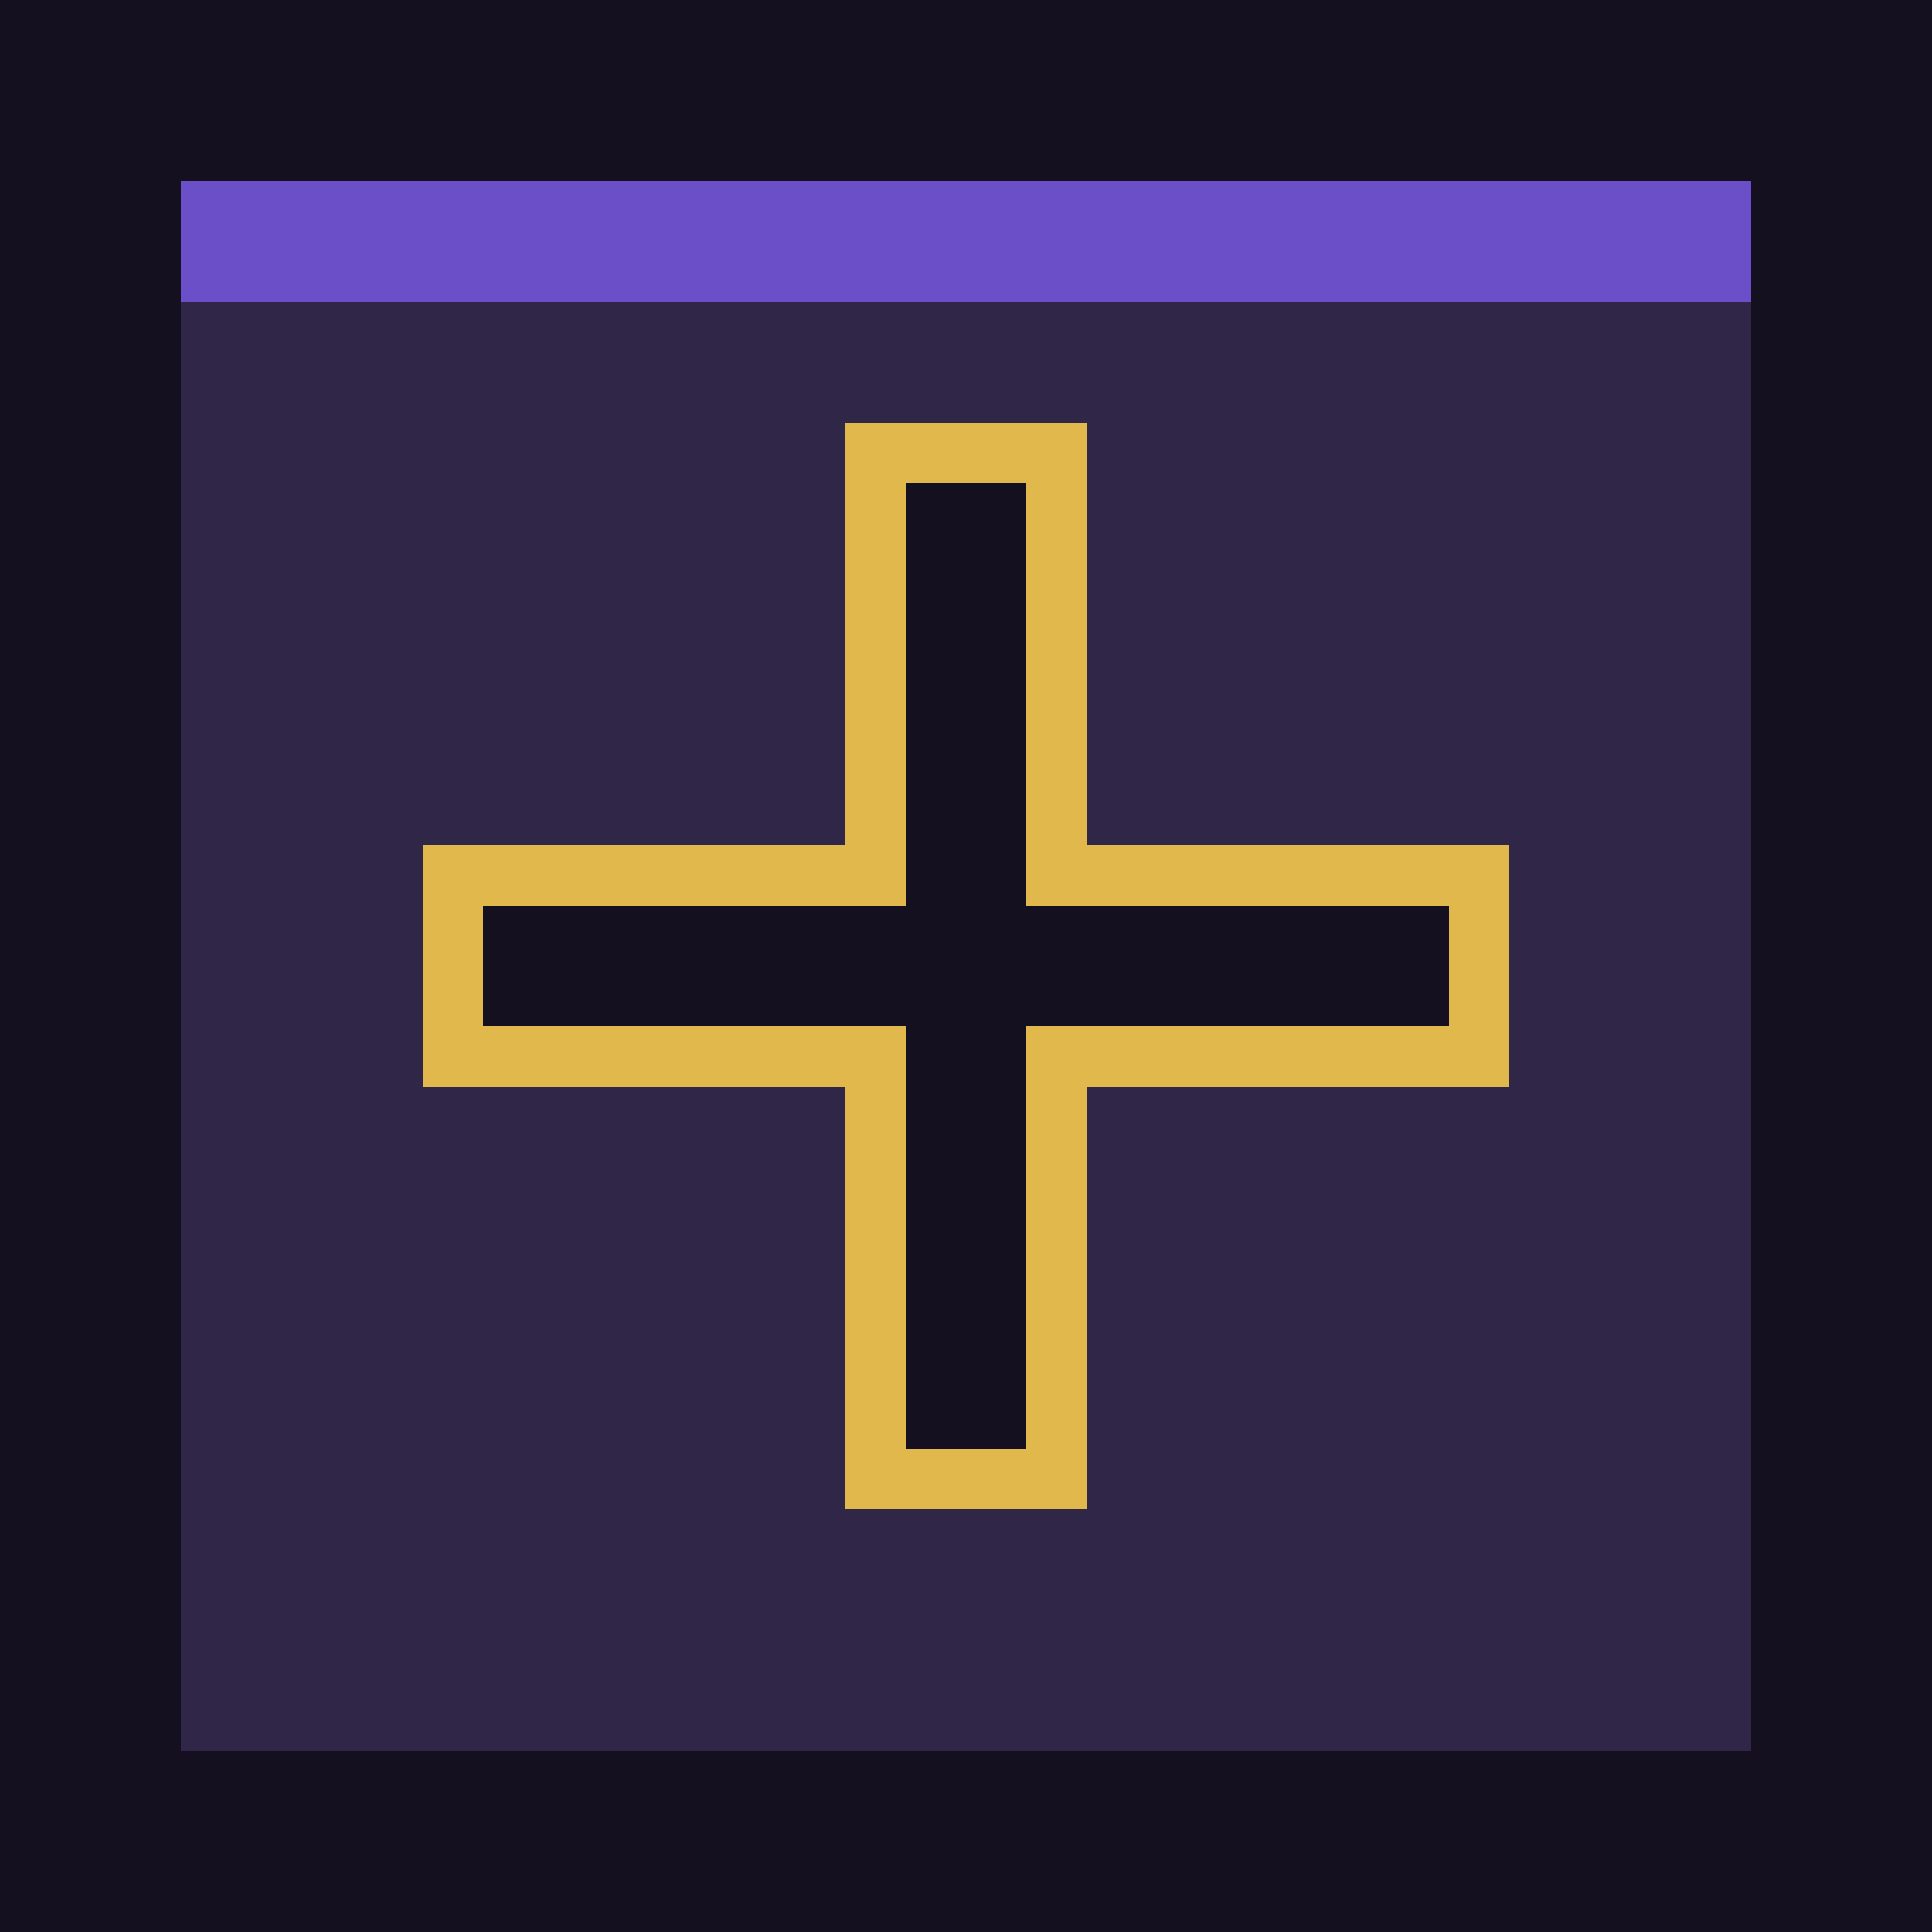
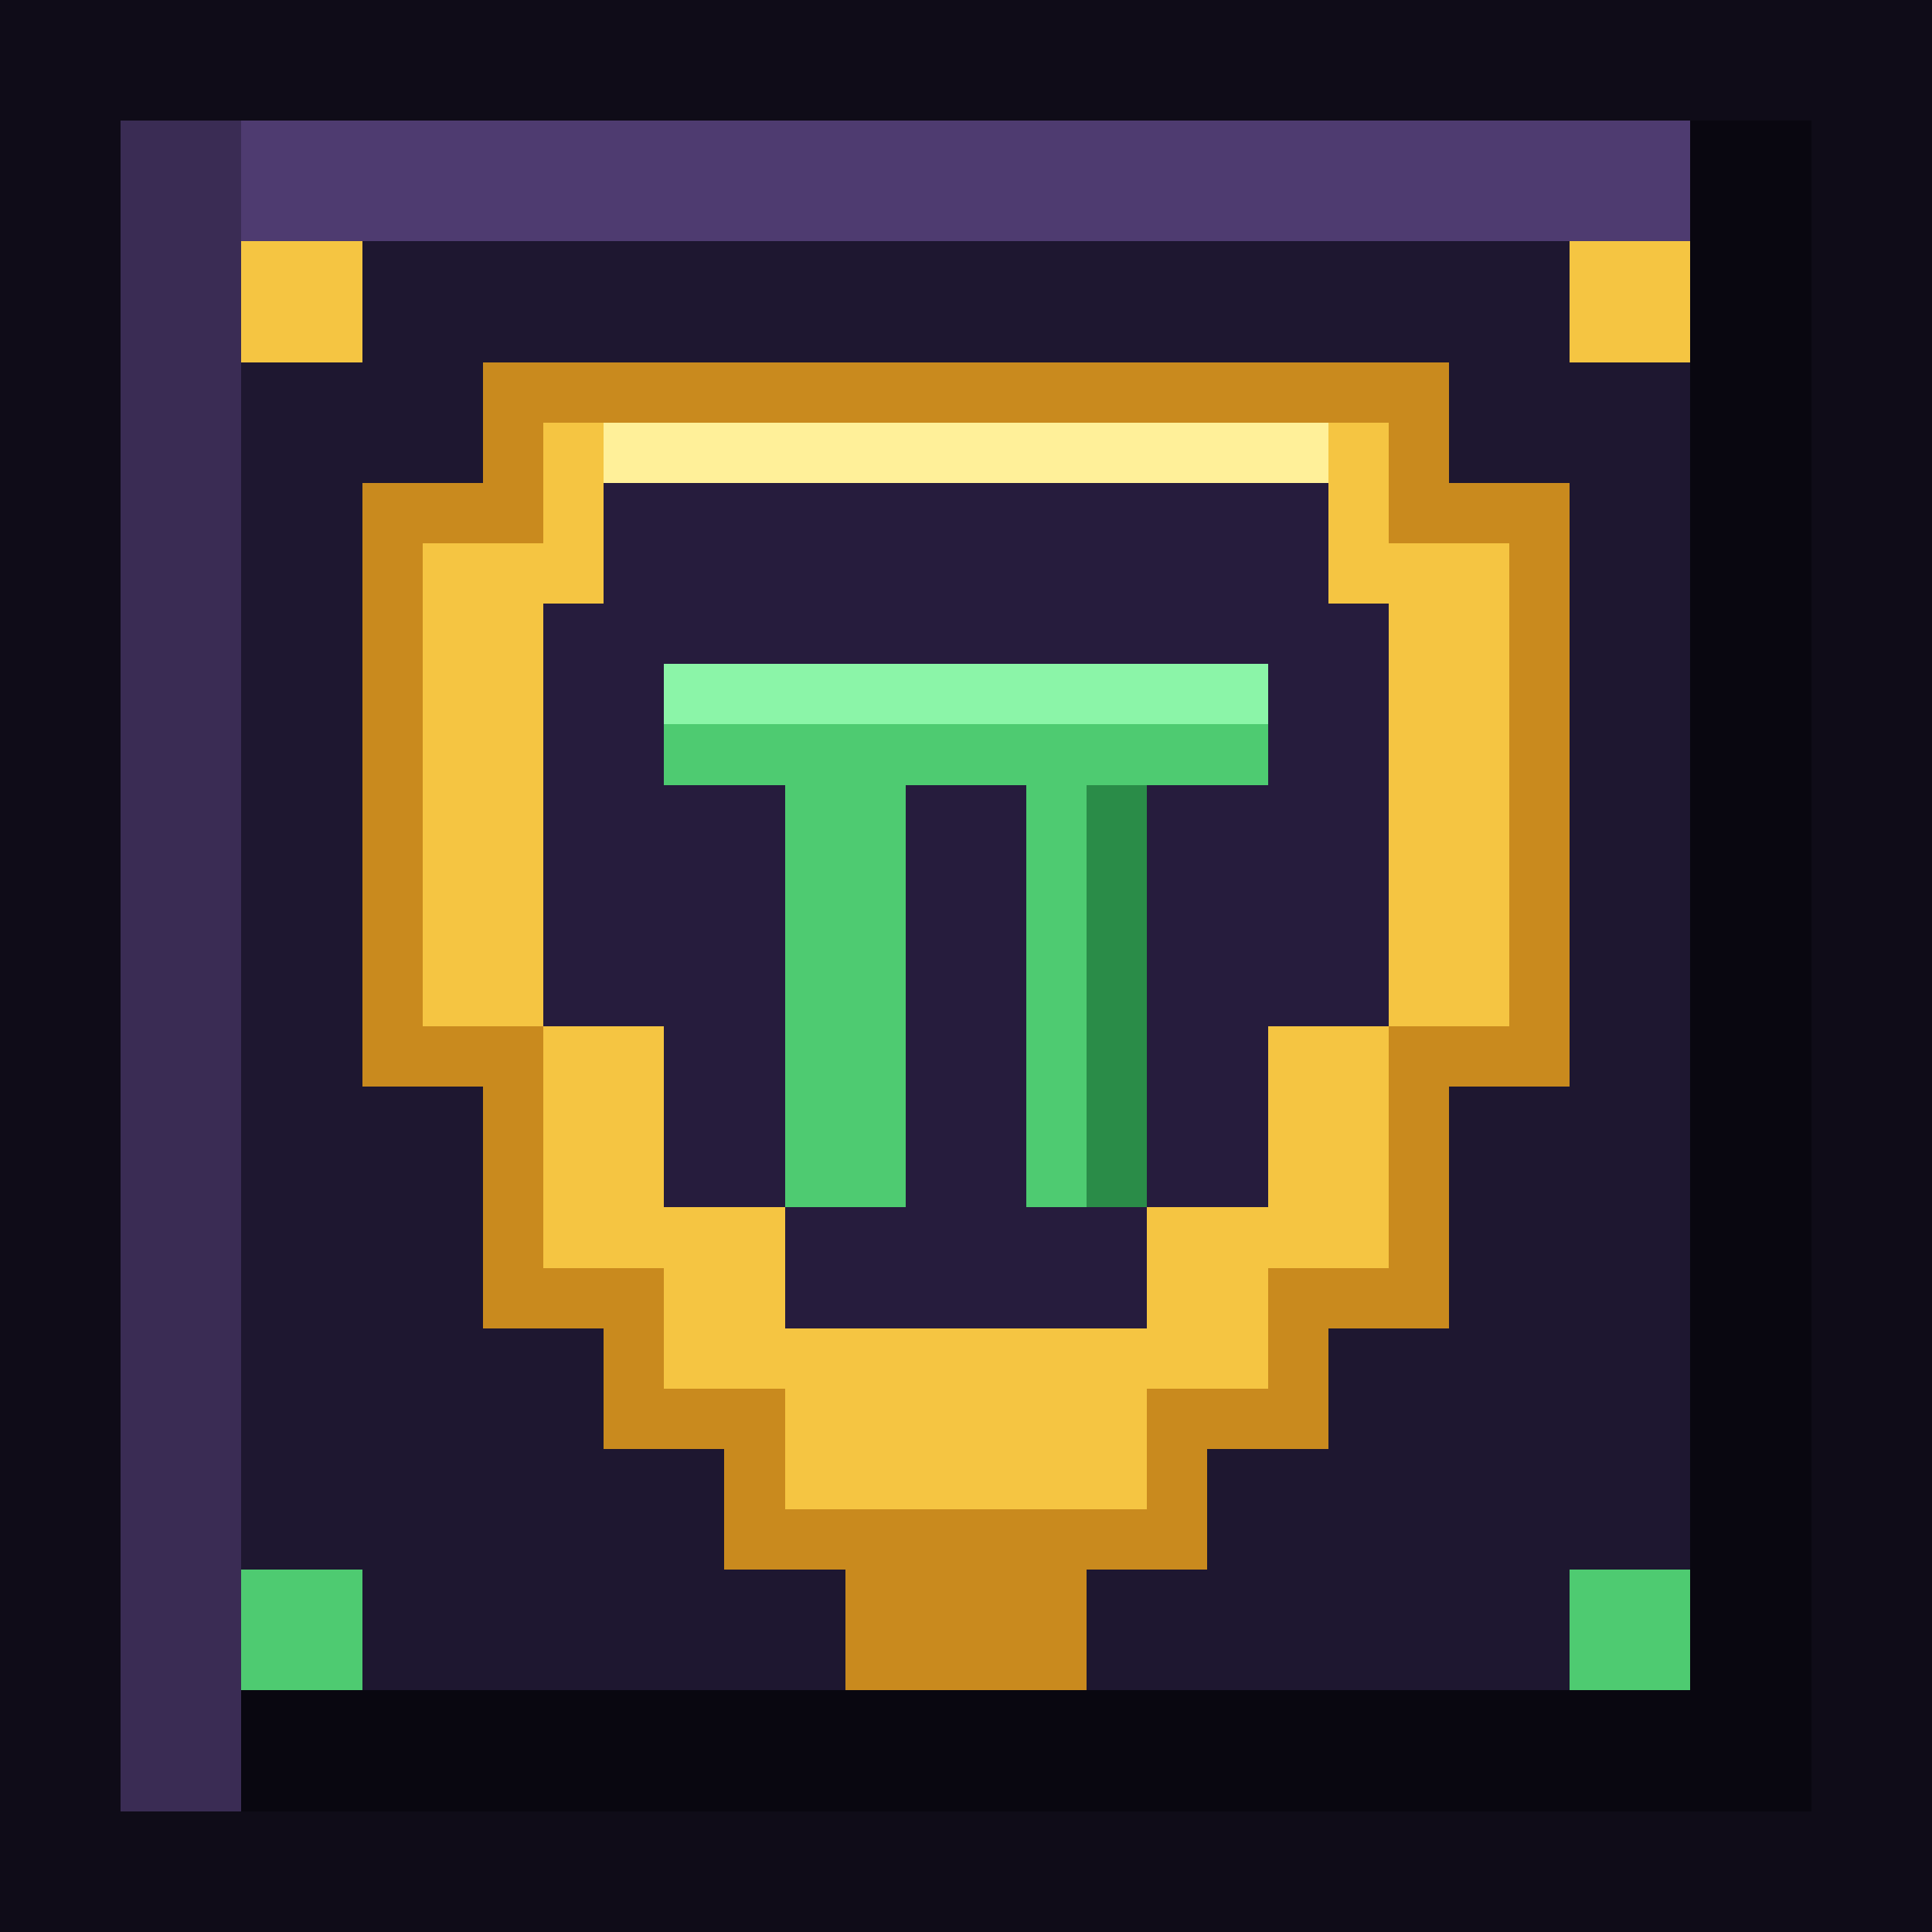
- <svg xmlns="http://www.w3.org/2000/svg" viewBox="0 0 64 64" shape-rendering="crispEdges">
-   <rect width="64" height="64" fill="#14101f" />
-   <rect x="6" y="6" width="52" height="52" fill="#2f2648" />
-   <rect x="6" y="6" width="52" height="4" fill="#6a4fc8" />
-   <g fill="#e0b84c">
-     <rect x="28" y="14" width="8" height="36" />
-     <rect x="14" y="28" width="36" height="8" />
-   </g>
-   <g fill="#14101f">
-     <rect x="30" y="16" width="4" height="32" />
-     <rect x="16" y="30" width="32" height="4" />
-   </g>
+ <svg xmlns="http://www.w3.org/2000/svg" viewBox="0 0 32 32" shape-rendering="crispEdges">
+   <rect width="32" height="32" fill="#0f0c18" />
+   <rect x="2" y="2" width="28" height="28" fill="#1e1730" />
+   <rect x="2" y="2" width="28" height="2" fill="#4e3b70" />
+   <rect x="2" y="28" width="28" height="2" fill="#090710" />
+   <rect x="2" y="2" width="2" height="28" fill="#3a2c54" />
+   <rect x="28" y="2" width="2" height="28" fill="#090710" />
+   <path d="M8 6h16v2h2v10h-2v4h-2v2h-2v2h-2v2h-4v-2h-2v-2h-2v-2H8v-4H6V8h2z" fill="#c98a1e" />
+   <path d="M9 7h14v2h2v8h-2v4h-2v2h-2v2h-6v-2h-2v-2H9v-4H7V9h2z" fill="#f5c542" />
+   <path d="M10 8h12v2h1v7h-2v3h-2v2h-6v-2h-2v-3H9v-7h1z" fill="#261c3d" />
+   <rect x="10" y="7" width="12" height="1" fill="#fff099" />
+   <rect x="11" y="11" width="10" height="2" fill="#4ecb71" />
+   <rect x="11" y="11" width="10" height="1" fill="#8bf5a8" />
+   <rect x="13" y="13" width="2" height="7" fill="#4ecb71" />
+   <rect x="17" y="13" width="2" height="7" fill="#2a8c48" />
+   <rect x="17" y="13" width="1" height="7" fill="#4ecb71" />
+   <rect x="4" y="4" width="2" height="2" fill="#f5c542" />
+   <rect x="26" y="4" width="2" height="2" fill="#f5c542" />
+   <rect x="4" y="26" width="2" height="2" fill="#4ecb71" />
+   <rect x="26" y="26" width="2" height="2" fill="#4ecb71" />
</svg>
